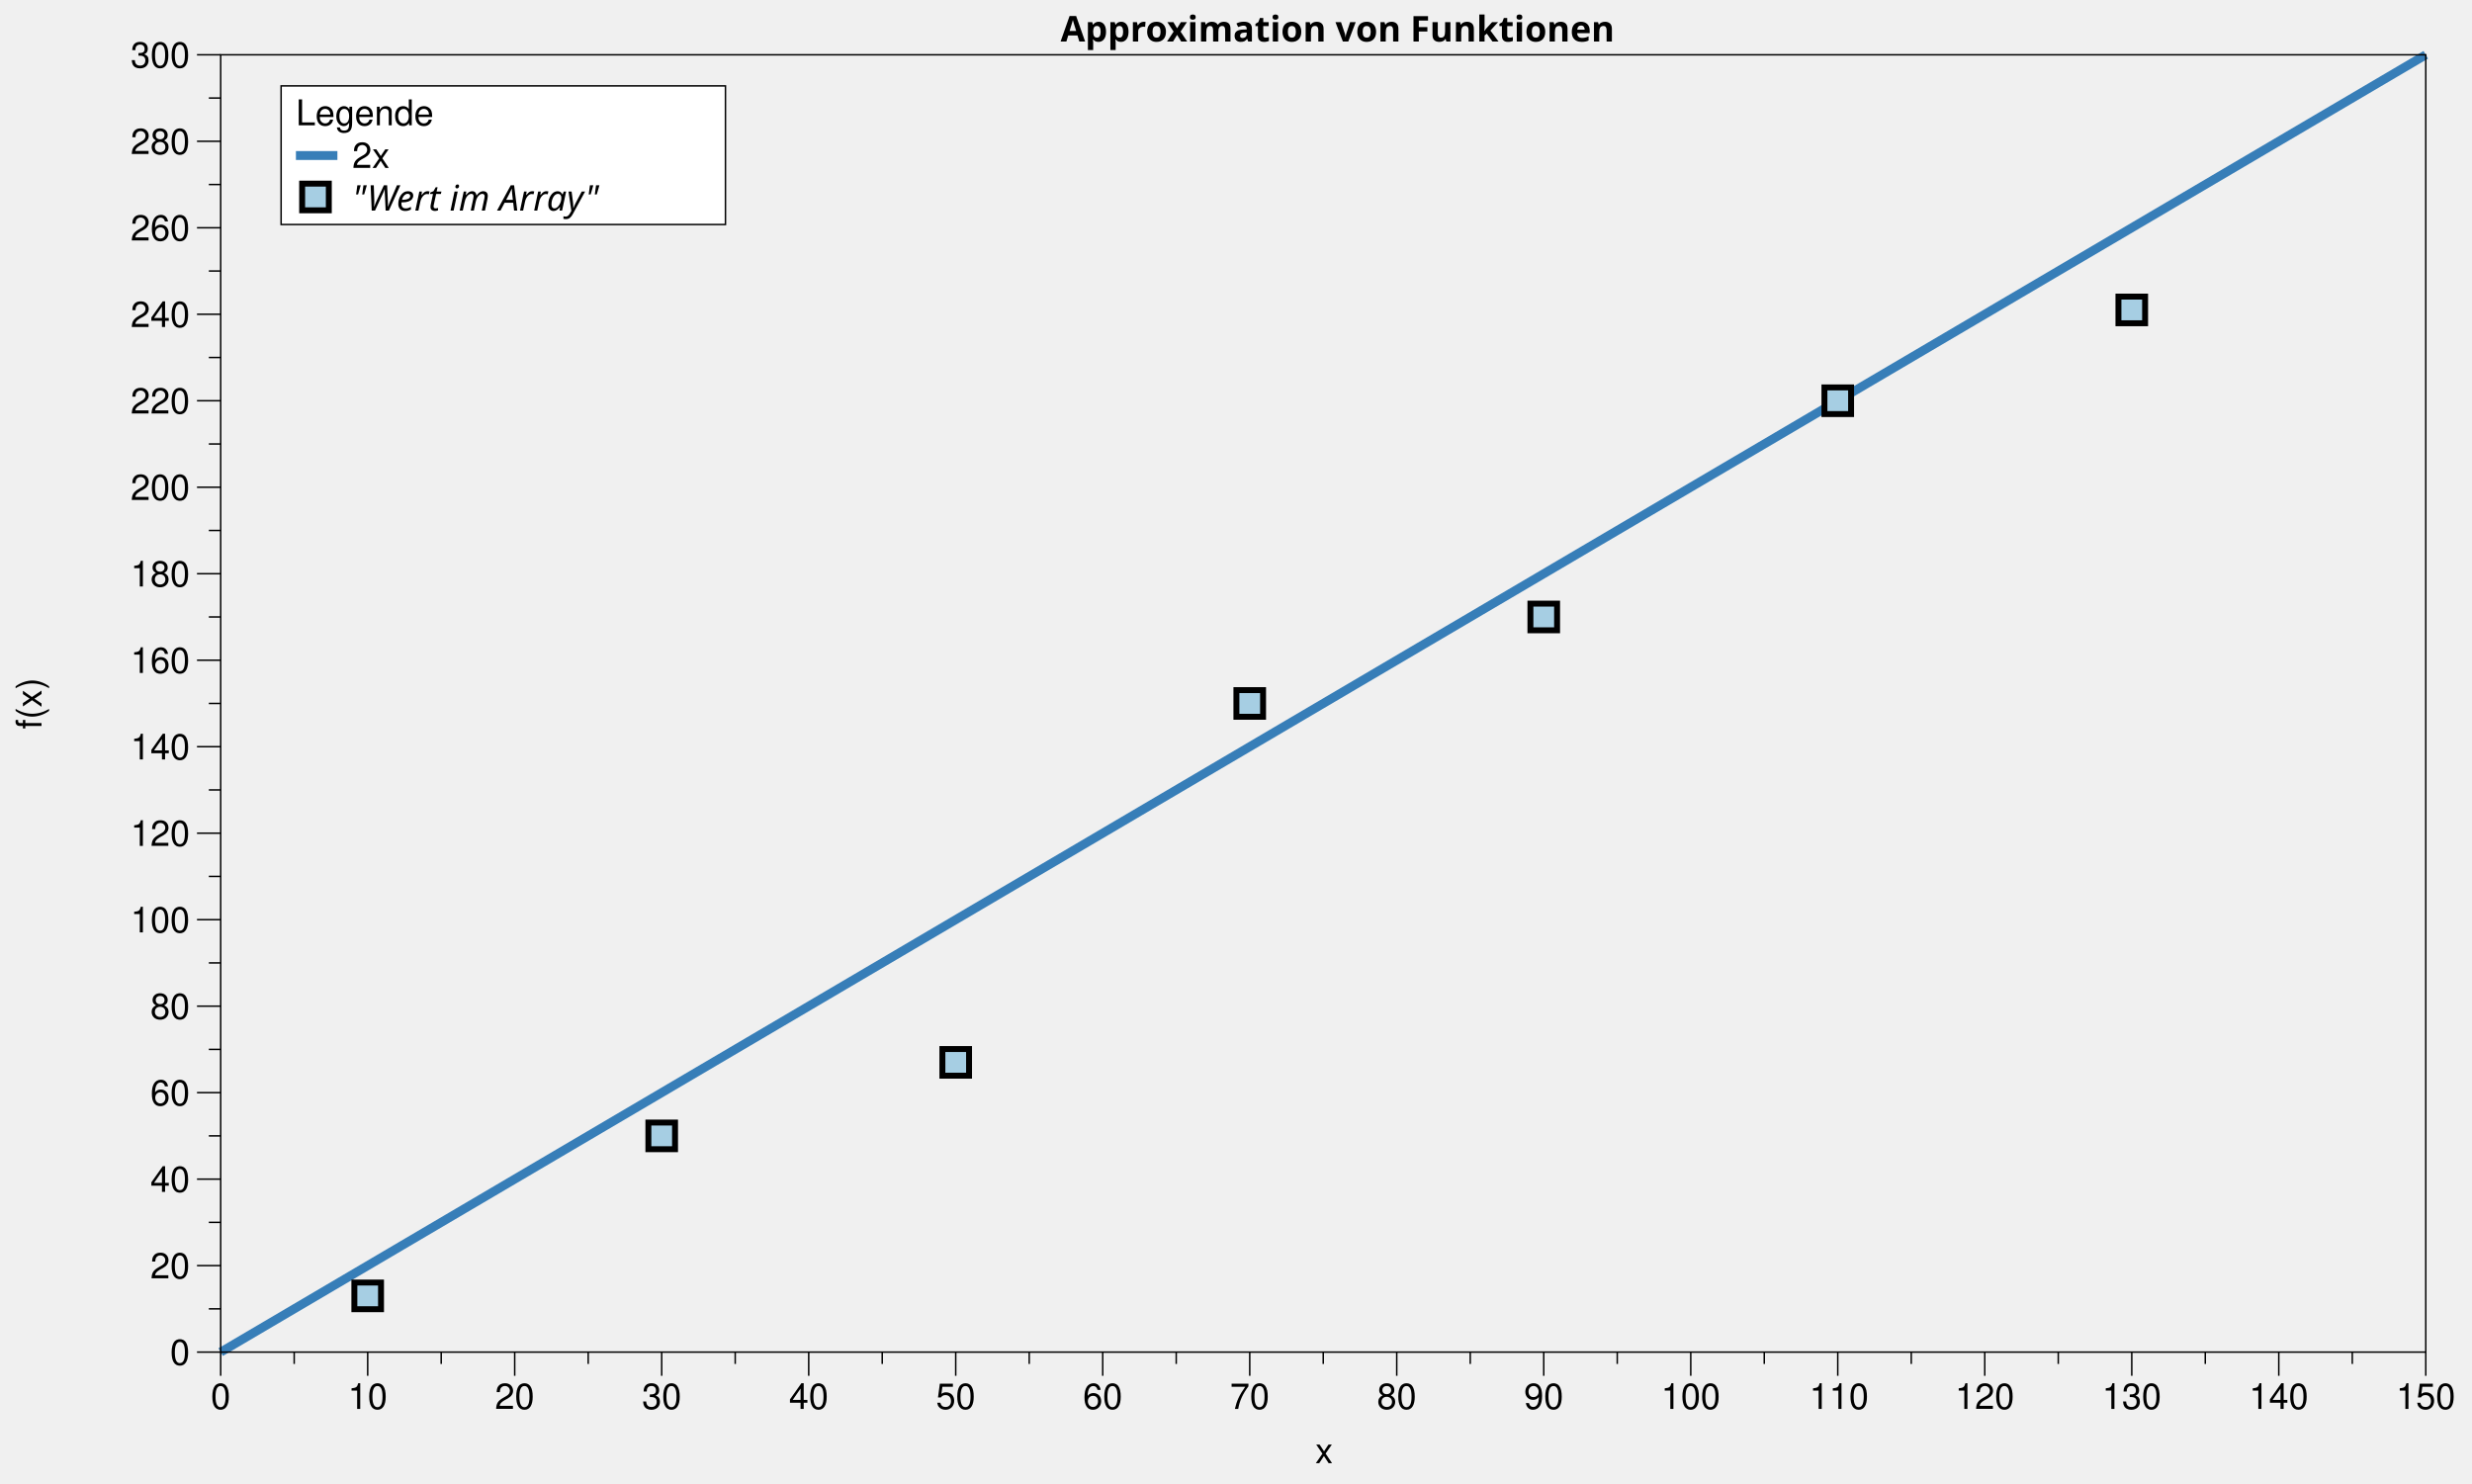
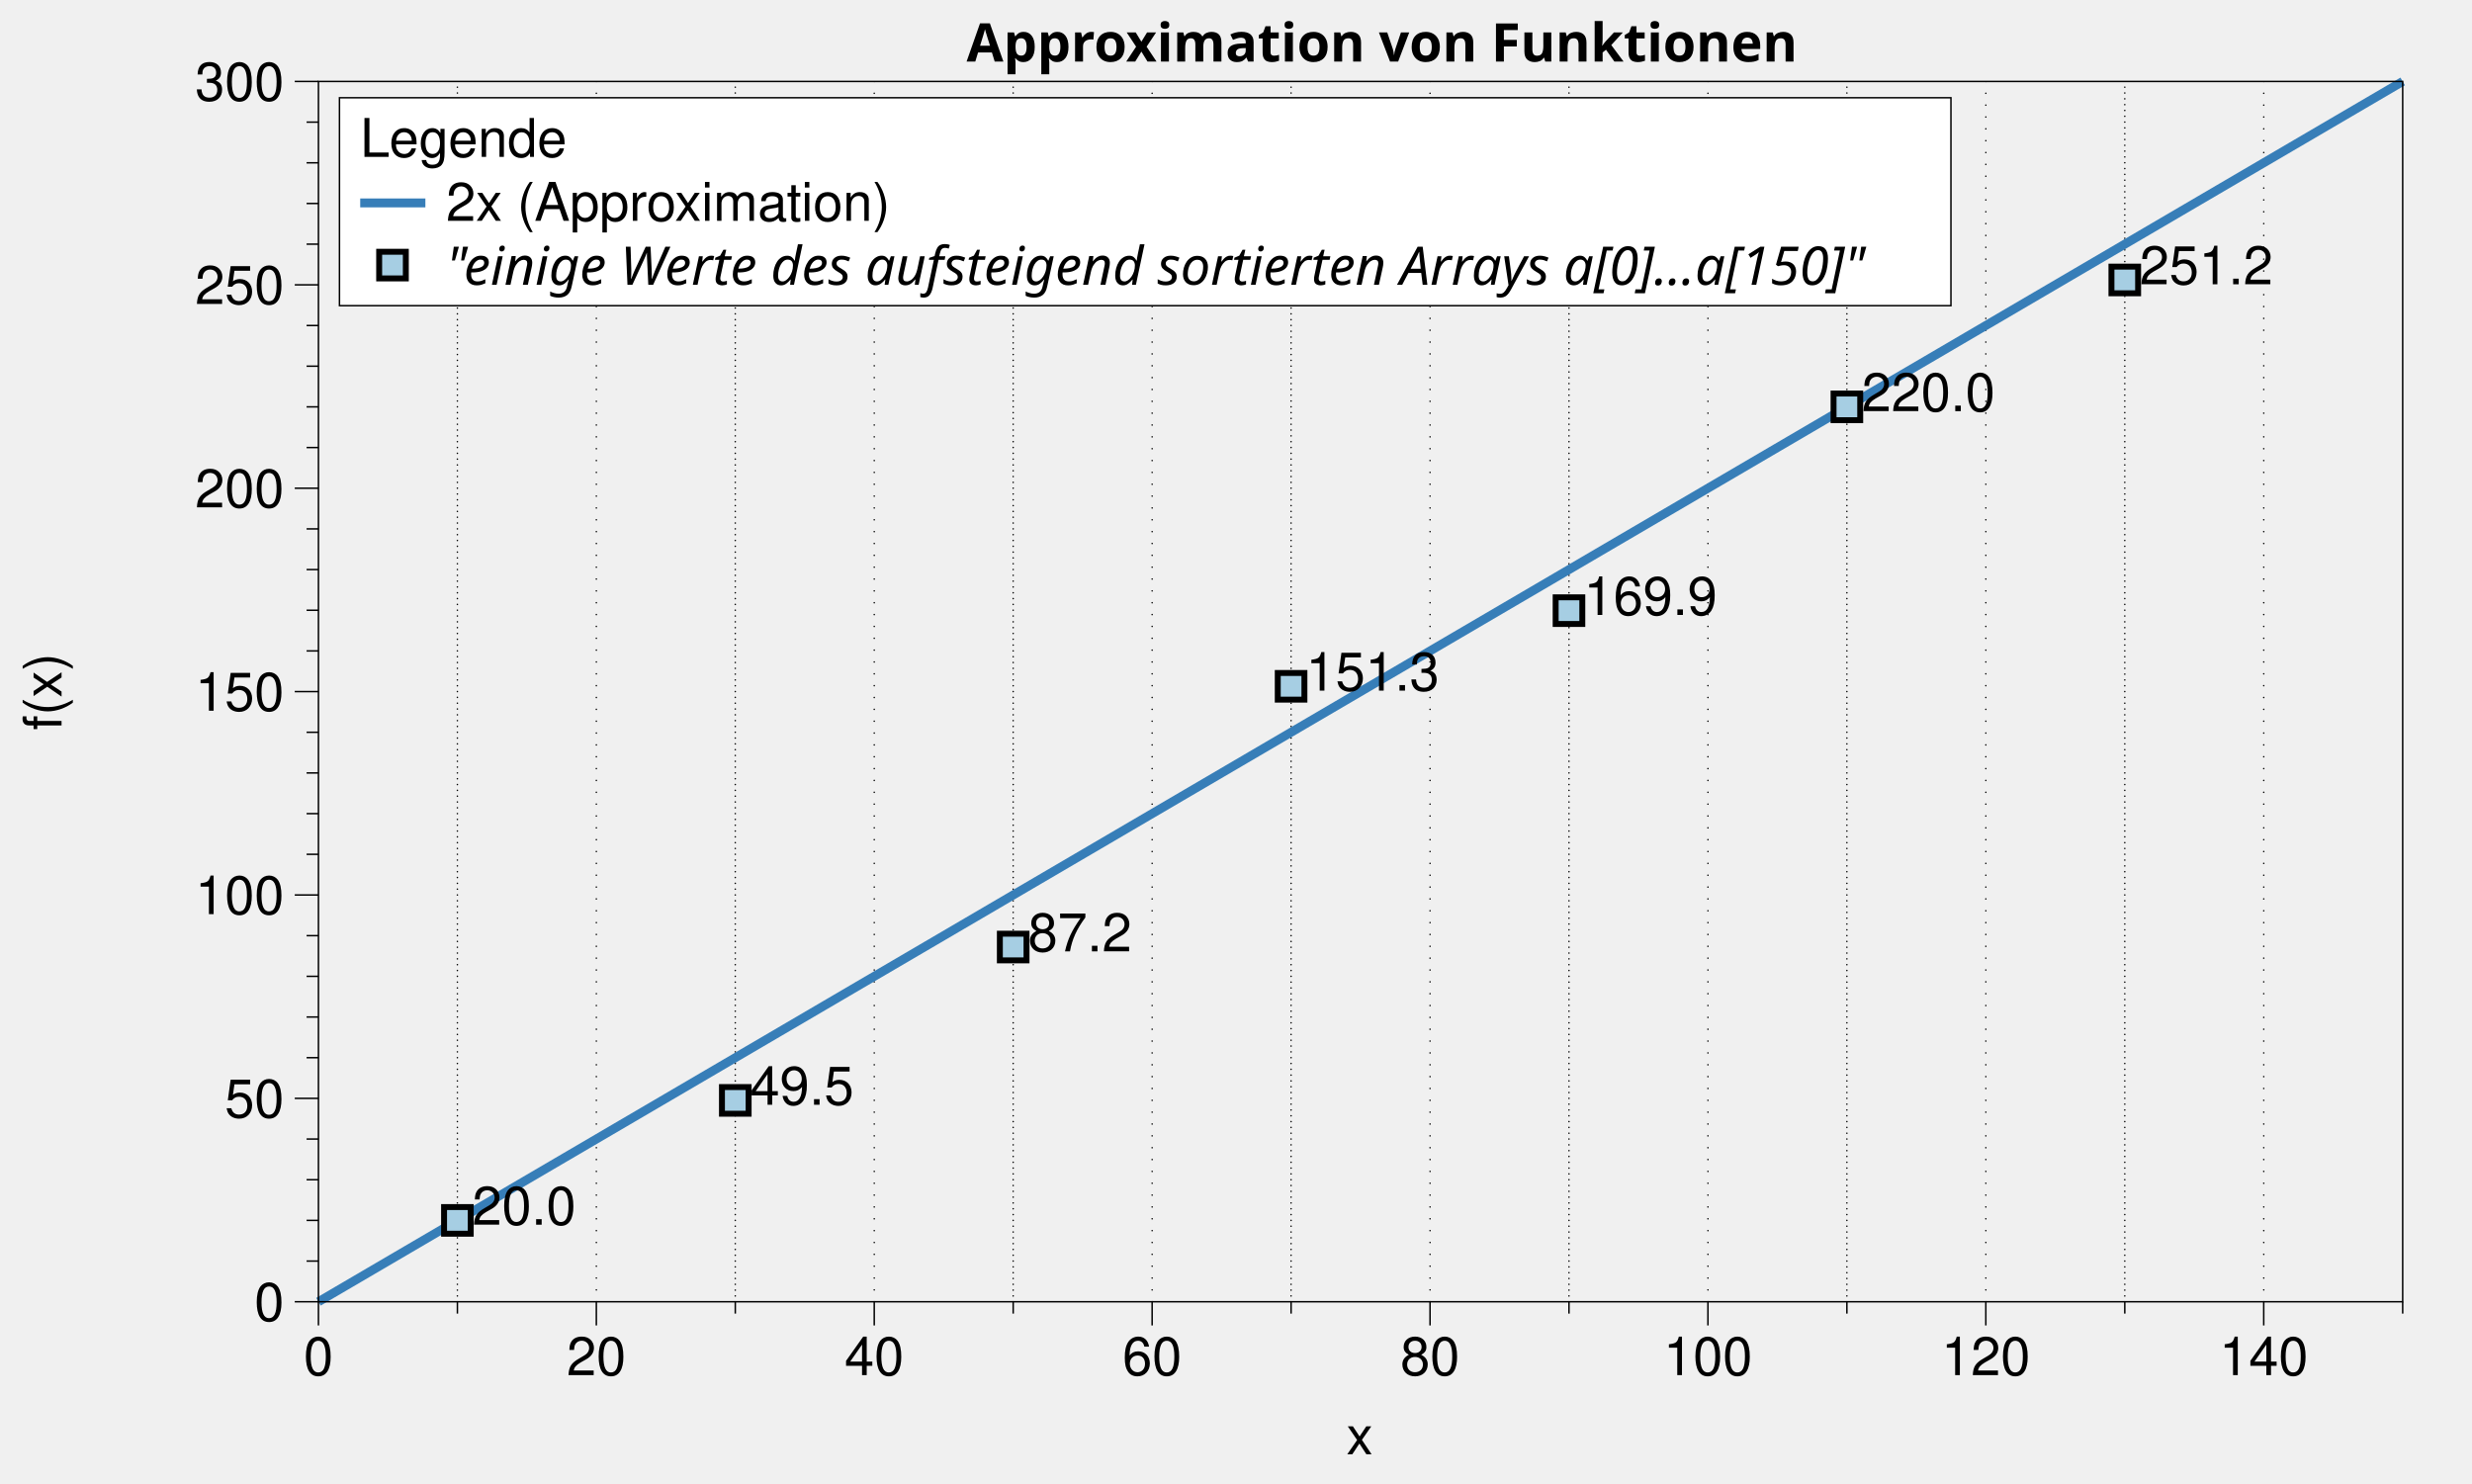
<svg xmlns="http://www.w3.org/2000/svg" width="834.5" height="501" version="1.1">
  <g>
+     <g id="Background">
+       <defs>
+         <clipPath id="clipPath">
+           <rect x="107.5" y="27.5" width="703.6" height="412" />
+         </clipPath>
+       </defs>
+       <g id="Grid" clip-path="url(#clipPath)">
+         <g>
+           <path d="M 201.313 439.5 L 201.313 27.5 M 295.127 439.5 L 295.127 27.5 M 388.94 439.5 L 388.94 27.5                   M 482.753 439.5 L 482.753 27.5 M 576.567 439.5 L 576.567 27.5 M 670.38 439.5 L 670.38 27.5                   M 764.193 439.5 L 764.193 27.5 " stroke="black" stroke-dasharray="0.01,3.99" stroke-linecap="round" fill="none" stroke-width="0.5" />
+           <path d="M 154.407 439.5 L 154.407 27.5 M 248.22 439.5 L 248.22 27.5 M 342.033 439.5 L 342.033 27.5                   M 435.847 439.5 L 435.847 27.5 M 529.66 439.5 L 529.66 27.5 M 623.473 439.5 L 623.473 27.5                   M 717.287 439.5 L 717.287 27.5 " stroke="black" stroke-dasharray="0.01,1.952" stroke-dashoffset="0.005" stroke-linecap="round" fill="none" stroke-width="0.5" />
+         </g>
+       </g>
+     </g>
    <g id="Commands">
-       <g id="2x">
-         <path d="M 74.5 456.5 L 818.9 18.5 " stroke="rgb(55,126,184)" fill="none" stroke-width="3" />
+       <g id="2x_Approximation">
+         <path d="M 107.5 439.5 L 811.1 27.5 " stroke="rgb(55,126,184)" fill="none" stroke-width="3" />
      </g>
      <g id="Legend">
        <defs>
-           <clipPath id="clipPath">
-             <rect x="94.9" y="29" width="150" height="46.8" />
-           </clipPath>
-         </defs>
-         <g clip-path="url(#clipPath)">
-           <rect x="94.9" y="29" width="150" height="46.8" fill="white" stroke="none" />
-         </g>
-         <rect x="94.9" y="29" width="150" height="46.8" stroke="black" fill="none" stroke-width="0.5" />
-         <defs>
          <clipPath id="clipPath2">
-             <rect x="94.9" y="29" width="150" height="46.8" />
+             <rect x="114.6" y="33" width="544" height="70.2" />
          </clipPath>
        </defs>
        <g clip-path="url(#clipPath2)">
+           <rect x="114.6" y="33" width="544" height="70.2" fill="white" stroke="none" />
+         </g>
+         <rect x="114.6" y="33" width="544" height="70.2" stroke="black" fill="none" stroke-width="0.5" />
+         <defs>
+           <clipPath id="clipPath3">
+             <rect x="114.6" y="33" width="544" height="70.2" />
+           </clipPath>
+         </defs>
+         <g clip-path="url(#clipPath3)">
          <defs>
-             <clipPath id="clipPath3">
-               <rect x="99.9" y="46.28" width="14" height="12.24" />
+             <clipPath id="clipPath4">
+               <rect x="121.6" y="58.92" width="22" height="18.36" />
            </clipPath>
          </defs>
-           <g clip-path="url(#clipPath3)">
-             <path d="M 99.9 52.5 L 113.9 52.5 " stroke="rgb(55,126,184)" fill="none" stroke-width="3" />
+           <g clip-path="url(#clipPath4)">
+             <path d="M 121.6 68.5 L 143.6 68.5 " stroke="rgb(55,126,184)" fill="none" stroke-width="3" />
          </g>
-           <g font-family="Helvetica" font-size="12" fill="black">
-             <text x="118.9" y="56.704">2x</text>
+           <g font-family="Helvetica" font-size="18" fill="black">
+             <text x="150.6" y="74.556">2x (Approximation)</text>
          </g>
          <g>
-             <path d="M 102 71 L 111 71 L 111 62 L 102 62 L 102 71 z " fill="rgb(166,206,227)" stroke="none" />
-             <path d="M 102 71 L 111 71 L 111 62 L 102 62 L 102 71 z " stroke="black" fill="none" stroke-width="2" />
+             <path d="M 128 94 L 137 94 L 137 85 L 128 85 L 128 94 z " fill="rgb(166,206,227)" stroke="none" />
+             <path d="M 128 94 L 137 94 L 137 85 L 128 85 L 128 94 z " stroke="black" fill="none" stroke-width="2" />
          </g>
-           <g font-family="Helvetica" font-size="12" fill="black">
+           <g font-family="Helvetica" font-size="18" fill="black">
            <g font-style="italic">
-               <text x="118.9" y="71.104" font-family="Helvetica-Oblique">"Wert im Array"</text>
+               <text x="150.6" y="96.156" font-family="Helvetica-Oblique">
+               "einige Werte des aufsteigend sortierten Arrays a[0]...a[150]"
+             </text>
            </g>
          </g>
-           <g font-family="Helvetica" font-size="12" fill="black">
-             <text x="99.9" y="42.304">Legende</text>
+           <g font-family="Helvetica" font-size="18" fill="black">
+             <text x="121.6" y="52.956">Legende</text>
          </g>
        </g>
      </g>
-       <g id="it_Wert_im_Array">
+       <g id="it_einige_Werte_des_aufsteigend_sortierten_Arrays_a_0_a_150">
        <g>
-           <path d="M 119.627 442.02 L 128.627 442.02 L 128.627 433.02 L 119.627 433.02 L 119.627 442.02 z " fill="rgb(166,206,227)" stroke="none" />
-           <path d="M 119.627 442.02 L 128.627 442.02 L 128.627 433.02 L 119.627 433.02 L 119.627 442.02 z " stroke="black" fill="none" stroke-width="2" />
-           <path d="M 218.88 388 L 227.88 388 L 227.88 379 L 218.88 379 L 218.88 388 z " fill="rgb(166,206,227)" stroke="none" />
-           <path d="M 218.88 388 L 227.88 388 L 227.88 379 L 218.88 379 L 218.88 388 z " stroke="black" fill="none" stroke-width="2" />
-           <path d="M 318.133 363.18 L 327.133 363.18 L 327.133 354.18 L 318.133 354.18 L 318.133 363.18 z " fill="rgb(166,206,227)" stroke="none" />
-           <path d="M 318.133 363.18 L 327.133 363.18 L 327.133 354.18 L 318.133 354.18 L 318.133 363.18 z " stroke="black" fill="none" stroke-width="2" />
-           <path d="M 417.387 242 L 426.387 242 L 426.387 233 L 417.387 233 L 417.387 242 z " fill="rgb(166,206,227)" stroke="none" />
-           <path d="M 417.387 242 L 426.387 242 L 426.387 233 L 417.387 233 L 417.387 242 z " stroke="black" fill="none" stroke-width="2" />
-           <path d="M 516.64 212.8 L 525.64 212.8 L 525.64 203.8 L 516.64 203.8 L 516.64 212.8 z " fill="rgb(166,206,227)" stroke="none" />
-           <path d="M 516.64 212.8 L 525.64 212.8 L 525.64 203.8 L 516.64 203.8 L 516.64 212.8 z " stroke="black" fill="none" stroke-width="2" />
-           <path d="M 615.893 139.8 L 624.893 139.8 L 624.893 130.8 L 615.893 130.8 L 615.893 139.8 z " fill="rgb(166,206,227)" stroke="none" />
-           <path d="M 615.893 139.8 L 624.893 139.8 L 624.893 130.8 L 615.893 130.8 L 615.893 139.8 z " stroke="black" fill="none" stroke-width="2" />
-           <path d="M 715.147 109.14 L 724.147 109.14 L 724.147 100.14 L 715.147 100.14 L 715.147 109.14 z " fill="rgb(166,206,227)" stroke="none" />
-           <path d="M 715.147 109.14 L 724.147 109.14 L 724.147 100.14 L 715.147 100.14 L 715.147 109.14 z " stroke="black" fill="none" stroke-width="2" />
+           <path d="M 149.907 416.533 L 158.907 416.533 L 158.907 407.533 L 149.907 407.533 L 149.907 416.533 z " fill="rgb(166,206,227)" stroke="none" />
+           <path d="M 149.907 416.533 L 158.907 416.533 L 158.907 407.533 L 149.907 407.533 L 149.907 416.533 z " stroke="black" fill="none" stroke-width="2" />
+           <path d="M 243.72 376.02 L 252.72 376.02 L 252.72 367.02 L 243.72 367.02 L 243.72 376.02 z " fill="rgb(166,206,227)" stroke="none" />
+           <path d="M 243.72 376.02 L 252.72 376.02 L 252.72 367.02 L 243.72 367.02 L 243.72 376.02 z " stroke="black" fill="none" stroke-width="2" />
+           <path d="M 337.533 324.245 L 346.533 324.245 L 346.533 315.245 L 337.533 315.245 L 337.533 324.245 z " fill="rgb(166,206,227)" stroke="none" />
+           <path d="M 337.533 324.245 L 346.533 324.245 L 346.533 315.245 L 337.533 315.245 L 337.533 324.245 z " stroke="black" fill="none" stroke-width="2" />
+           <path d="M 431.347 236.215 L 440.347 236.215 L 440.347 227.215 L 431.347 227.215 L 431.347 236.215 z " fill="rgb(166,206,227)" stroke="none" />
+           <path d="M 431.347 236.215 L 440.347 236.215 L 440.347 227.215 L 431.347 227.215 L 431.347 236.215 z " stroke="black" fill="none" stroke-width="2" />
+           <path d="M 525.16 210.671 L 534.16 210.671 L 534.16 201.671 L 525.16 201.671 L 525.16 210.671 z " fill="rgb(166,206,227)" stroke="none" />
+           <path d="M 525.16 210.671 L 534.16 210.671 L 534.16 201.671 L 525.16 201.671 L 525.16 210.671 z " stroke="black" fill="none" stroke-width="2" />
+           <path d="M 618.973 141.867 L 627.973 141.867 L 627.973 132.867 L 618.973 132.867 L 618.973 141.867 z " fill="rgb(166,206,227)" stroke="none" />
+           <path d="M 618.973 141.867 L 627.973 141.867 L 627.973 132.867 L 618.973 132.867 L 618.973 141.867 z " stroke="black" fill="none" stroke-width="2" />
+           <path d="M 712.787 99.019 L 721.787 99.019 L 721.787 90.019 L 712.787 90.019 L 712.787 99.019 z " fill="rgb(166,206,227)" stroke="none" />
+           <path d="M 712.787 99.019 L 721.787 99.019 L 721.787 90.019 L 712.787 90.019 L 712.787 99.019 z " stroke="black" fill="none" stroke-width="2" />
+         </g>
+         <g>
+           <g font-family="Helvetica" font-size="18" fill="black">
+             <text x="159.407" y="413.489">20.0</text>
+           </g>
+           <g font-family="Helvetica" font-size="18" fill="black">
+             <text x="253.22" y="372.976">49.5</text>
+           </g>
+           <g font-family="Helvetica" font-size="18" fill="black">
+             <text x="347.033" y="321.201">87.2</text>
+           </g>
+           <g font-family="Helvetica" font-size="18" fill="black">
+             <text x="440.847" y="233.17">151.3</text>
+           </g>
+           <g font-family="Helvetica" font-size="18" fill="black">
+             <text x="534.66" y="207.626">169.9</text>
+           </g>
+           <g font-family="Helvetica" font-size="18" fill="black">
+             <text x="628.473" y="138.822">220.0</text>
+           </g>
+           <g font-family="Helvetica" font-size="18" fill="black">
+             <text x="722.287" y="95.974">251.2</text>
+           </g>
        </g>
      </g>
    </g>
    <g id="Foreground">
      <g id="Y_Axis">
-         <g transform="translate(14.0188,237.5) rotate(-90) translate(-14.0188,-237.5)" font-family="Helvetica" font-size="12" fill="black">
-           <text x="5.356" y="237.5">f(x)</text>
+         <g transform="translate(20.7781,233.5) rotate(-90) translate(-20.7781,-233.5)" font-family="Helvetica" font-size="18" fill="black">
+           <text x="7.784" y="233.5">f(x)</text>
        </g>
        <g id="Y_Labels">
-           <g font-family="Helvetica" font-size="12" fill="black">
-             <text x="57.426" y="460.804">0</text>
+           <g font-family="Helvetica" font-size="18" fill="black">
+             <text x="85.889" y="445.956">0</text>
          </g>
-           <g font-family="Helvetica" font-size="12" fill="black">
-             <text x="50.752" y="431.604">20</text>
+           <g font-family="Helvetica" font-size="18" fill="black">
+             <text x="75.879" y="377.289">50</text>
          </g>
-           <g font-family="Helvetica" font-size="12" fill="black">
-             <text x="50.752" y="402.404">40</text>
+           <g font-family="Helvetica" font-size="18" fill="black">
+             <text x="65.868" y="308.622">100</text>
          </g>
-           <g font-family="Helvetica" font-size="12" fill="black">
-             <text x="50.752" y="373.204">60</text>
+           <g font-family="Helvetica" font-size="18" fill="black">
+             <text x="65.868" y="239.956">150</text>
          </g>
-           <g font-family="Helvetica" font-size="12" fill="black">
-             <text x="50.752" y="344.004">80</text>
+           <g font-family="Helvetica" font-size="18" fill="black">
+             <text x="65.868" y="171.289">200</text>
          </g>
-           <g font-family="Helvetica" font-size="12" fill="black">
-             <text x="44.078" y="314.804">100</text>
+           <g font-family="Helvetica" font-size="18" fill="black">
+             <text x="65.868" y="102.622">250</text>
          </g>
-           <g font-family="Helvetica" font-size="12" fill="black">
-             <text x="44.078" y="285.604">120</text>
-           </g>
-           <g font-family="Helvetica" font-size="12" fill="black">
-             <text x="44.078" y="256.404">140</text>
-           </g>
-           <g font-family="Helvetica" font-size="12" fill="black">
-             <text x="44.078" y="227.204">160</text>
-           </g>
-           <g font-family="Helvetica" font-size="12" fill="black">
-             <text x="44.078" y="198.004">180</text>
-           </g>
-           <g font-family="Helvetica" font-size="12" fill="black">
-             <text x="44.078" y="168.804">200</text>
-           </g>
-           <g font-family="Helvetica" font-size="12" fill="black">
-             <text x="44.078" y="139.604">220</text>
-           </g>
-           <g font-family="Helvetica" font-size="12" fill="black">
-             <text x="44.078" y="110.404">240</text>
-           </g>
-           <g font-family="Helvetica" font-size="12" fill="black">
-             <text x="44.078" y="81.204">260</text>
-           </g>
-           <g font-family="Helvetica" font-size="12" fill="black">
-             <text x="44.078" y="52.004">280</text>
-           </g>
-           <g font-family="Helvetica" font-size="12" fill="black">
-             <text x="44.078" y="22.804">300</text>
+           <g font-family="Helvetica" font-size="18" fill="black">
+             <text x="65.868" y="33.956">300</text>
          </g>
        </g>
-         <path d="M 66.5 456.5 L 74.5 456.5 M 70.5 441.9 L 74.5 441.9 M 66.5 427.3 L 74.5 427.3 M 70.5 412.7 L 74.5 412.7                 M 66.5 398.1 L 74.5 398.1 M 70.5 383.5 L 74.5 383.5 M 66.5 368.9 L 74.5 368.9 M 70.5 354.3 L 74.5 354.3                 M 66.5 339.7 L 74.5 339.7 M 70.5 325.1 L 74.5 325.1 M 66.5 310.5 L 74.5 310.5 M 70.5 295.9 L 74.5 295.9                 M 66.5 281.3 L 74.5 281.3 M 70.5 266.7 L 74.5 266.7 M 66.5 252.1 L 74.5 252.1 M 70.5 237.5 L 74.5 237.5                 M 66.5 222.9 L 74.5 222.9 M 70.5 208.3 L 74.5 208.3 M 66.5 193.7 L 74.5 193.7 M 70.5 179.1 L 74.5 179.1                 M 66.5 164.5 L 74.5 164.5 M 70.5 149.9 L 74.5 149.9 M 66.5 135.3 L 74.5 135.3 M 70.5 120.7 L 74.5 120.7                 M 66.5 106.1 L 74.5 106.1 M 70.5 91.5 L 74.5 91.5 M 66.5 76.9 L 74.5 76.9 M 70.5 62.3 L 74.5 62.3                 M 66.5 47.7 L 74.5 47.7 M 70.5 33.1 L 74.5 33.1 M 66.5 18.5 L 74.5 18.5 " stroke="black" fill="none" stroke-width="0.5" />
+         <path d="M 99.5 439.5 L 107.5 439.5 M 103.5 425.767 L 107.5 425.767 M 103.5 412.033 L 107.5 412.033                 M 103.5 398.3 L 107.5 398.3 M 103.5 384.567 L 107.5 384.567 M 99.5 370.833 L 107.5 370.833                 M 103.5 357.1 L 107.5 357.1 M 103.5 343.367 L 107.5 343.367 M 103.5 329.633 L 107.5 329.633                 M 103.5 315.9 L 107.5 315.9 M 99.5 302.167 L 107.5 302.167 M 103.5 288.433 L 107.5 288.433                 M 103.5 274.7 L 107.5 274.7 M 103.5 260.967 L 107.5 260.967 M 103.5 247.233 L 107.5 247.233                 M 99.5 233.5 L 107.5 233.5 M 103.5 219.767 L 107.5 219.767 M 103.5 206.033 L 107.5 206.033                 M 103.5 192.3 L 107.5 192.3 M 103.5 178.567 L 107.5 178.567 M 99.5 164.833 L 107.5 164.833                 M 103.5 151.1 L 107.5 151.1 M 103.5 137.367 L 107.5 137.367 M 103.5 123.633 L 107.5 123.633                 M 103.5 109.9 L 107.5 109.9 M 99.5 96.167 L 107.5 96.167 M 103.5 82.433 L 107.5 82.433                 M 103.5 68.7 L 107.5 68.7 M 103.5 54.967 L 107.5 54.967 M 103.5 41.233 L 107.5 41.233                 M 99.5 27.5 L 107.5 27.5 " stroke="black" fill="none" stroke-width="0.5" />
      </g>
      <g id="X_Axis">
-         <g font-family="Helvetica" font-size="12" fill="black">
-           <text x="444" y="494">x</text>
+         <g font-family="Helvetica" font-size="18" fill="black">
+           <text x="454.5" y="491">x</text>
        </g>
        <g>
-           <g font-family="Helvetica" font-size="12" fill="black">
-             <text x="71.163" y="475.69">0</text>
+           <g font-family="Helvetica" font-size="18" fill="black">
+             <text x="102.495" y="464.284">0</text>
          </g>
-           <g font-family="Helvetica" font-size="12" fill="black">
-             <text x="117.453" y="475.69">10</text>
+           <g font-family="Helvetica" font-size="18" fill="black">
+             <text x="191.303" y="464.284">20</text>
          </g>
-           <g font-family="Helvetica" font-size="12" fill="black">
-             <text x="167.08" y="475.69">20</text>
+           <g font-family="Helvetica" font-size="18" fill="black">
+             <text x="285.116" y="464.284">40</text>
          </g>
-           <g font-family="Helvetica" font-size="12" fill="black">
-             <text x="216.706" y="475.69">30</text>
+           <g font-family="Helvetica" font-size="18" fill="black">
+             <text x="378.929" y="464.284">60</text>
          </g>
-           <g font-family="Helvetica" font-size="12" fill="black">
-             <text x="266.333" y="475.69">40</text>
+           <g font-family="Helvetica" font-size="18" fill="black">
+             <text x="472.743" y="464.284">80</text>
          </g>
-           <g font-family="Helvetica" font-size="12" fill="black">
-             <text x="315.96" y="475.69">50</text>
+           <g font-family="Helvetica" font-size="18" fill="black">
+             <text x="561.551" y="464.284">100</text>
          </g>
-           <g font-family="Helvetica" font-size="12" fill="black">
-             <text x="365.586" y="475.69">60</text>
+           <g font-family="Helvetica" font-size="18" fill="black">
+             <text x="655.364" y="464.284">120</text>
          </g>
-           <g font-family="Helvetica" font-size="12" fill="black">
-             <text x="415.213" y="475.69">70</text>
-           </g>
-           <g font-family="Helvetica" font-size="12" fill="black">
-             <text x="464.84" y="475.69">80</text>
-           </g>
-           <g font-family="Helvetica" font-size="12" fill="black">
-             <text x="514.466" y="475.69">90</text>
-           </g>
-           <g font-family="Helvetica" font-size="12" fill="black">
-             <text x="560.756" y="475.69">100</text>
-           </g>
-           <g font-family="Helvetica" font-size="12" fill="black">
-             <text x="610.825" y="475.69">110</text>
-           </g>
-           <g font-family="Helvetica" font-size="12" fill="black">
-             <text x="660.009" y="475.69">120</text>
-           </g>
-           <g font-family="Helvetica" font-size="12" fill="black">
-             <text x="709.636" y="475.69">130</text>
-           </g>
-           <g font-family="Helvetica" font-size="12" fill="black">
-             <text x="759.263" y="475.69">140</text>
-           </g>
-           <g font-family="Helvetica" font-size="12" fill="black">
-             <text x="808.889" y="475.69">150</text>
+           <g font-family="Helvetica" font-size="18" fill="black">
+             <text x="749.177" y="464.284">140</text>
          </g>
        </g>
-         <path d="M 74.5 464.5 L 74.5 456.5 M 124.127 464.5 L 124.127 456.5 M 173.753 464.5 L 173.753 456.5                 M 223.38 464.5 L 223.38 456.5 M 273.007 464.5 L 273.007 456.5 M 322.633 464.5 L 322.633 456.5                 M 372.26 464.5 L 372.26 456.5 M 421.887 464.5 L 421.887 456.5 M 471.513 464.5 L 471.513 456.5                 M 521.14 464.5 L 521.14 456.5 M 570.767 464.5 L 570.767 456.5 M 620.393 464.5 L 620.393 456.5                 M 670.02 464.5 L 670.02 456.5 M 719.647 464.5 L 719.647 456.5 M 769.273 464.5 L 769.273 456.5                 M 818.9 464.5 L 818.9 456.5 M 99.313 460.5 L 99.313 456.5 M 148.94 460.5 L 148.94 456.5                 M 198.567 460.5 L 198.567 456.5 M 248.193 460.5 L 248.193 456.5 M 297.82 460.5 L 297.82 456.5                 M 347.447 460.5 L 347.447 456.5 M 397.073 460.5 L 397.073 456.5 M 446.7 460.5 L 446.7 456.5                 M 496.327 460.5 L 496.327 456.5 M 545.953 460.5 L 545.953 456.5 M 595.58 460.5 L 595.58 456.5                 M 645.207 460.5 L 645.207 456.5 M 694.833 460.5 L 694.833 456.5 M 744.46 460.5 L 744.46 456.5                 M 794.087 460.5 L 794.087 456.5 " stroke="black" fill="none" stroke-width="0.5" />
+         <path d="M 107.5 447.5 L 107.5 439.5 M 201.313 447.5 L 201.313 439.5 M 295.127 447.5 L 295.127 439.5                 M 388.94 447.5 L 388.94 439.5 M 482.753 447.5 L 482.753 439.5 M 576.567 447.5 L 576.567 439.5                 M 670.38 447.5 L 670.38 439.5 M 764.193 447.5 L 764.193 439.5 M 154.407 443.5 L 154.407 439.5                 M 248.22 443.5 L 248.22 439.5 M 342.033 443.5 L 342.033 439.5 M 435.847 443.5 L 435.847 439.5                 M 529.66 443.5 L 529.66 439.5 M 623.473 443.5 L 623.473 439.5 M 717.287 443.5 L 717.287 439.5                 M 811.1 443.5 L 811.1 439.5 " stroke="black" fill="none" stroke-width="0.5" />
      </g>
-       <g font-family="Helvetica" font-size="12" fill="black">
+       <g font-family="Helvetica" font-size="18" fill="black">
        <g font-weight="bold">
-           <text x="358.036" y="14.019" font-family="Helvetica-Bold">Approximation von Funktionen</text>
+           <text x="326.304" y="20.778" font-family="Helvetica-Bold">Approximation von Funktionen</text>
        </g>
      </g>
-       <path d="M 818.9 456.5 L 818.9 18.5 L 74.5 18.5 L 74.5 456.5 L 818.9 456.5 z " stroke="black" stroke-linecap="square" fill="none" stroke-width="0.5" />
+       <path d="M 811.1 439.5 L 811.1 27.5 L 107.5 27.5 L 107.5 439.5 L 811.1 439.5 z " stroke="black" stroke-linecap="square" fill="none" stroke-width="0.5" />
    </g>
  </g>
</svg>
